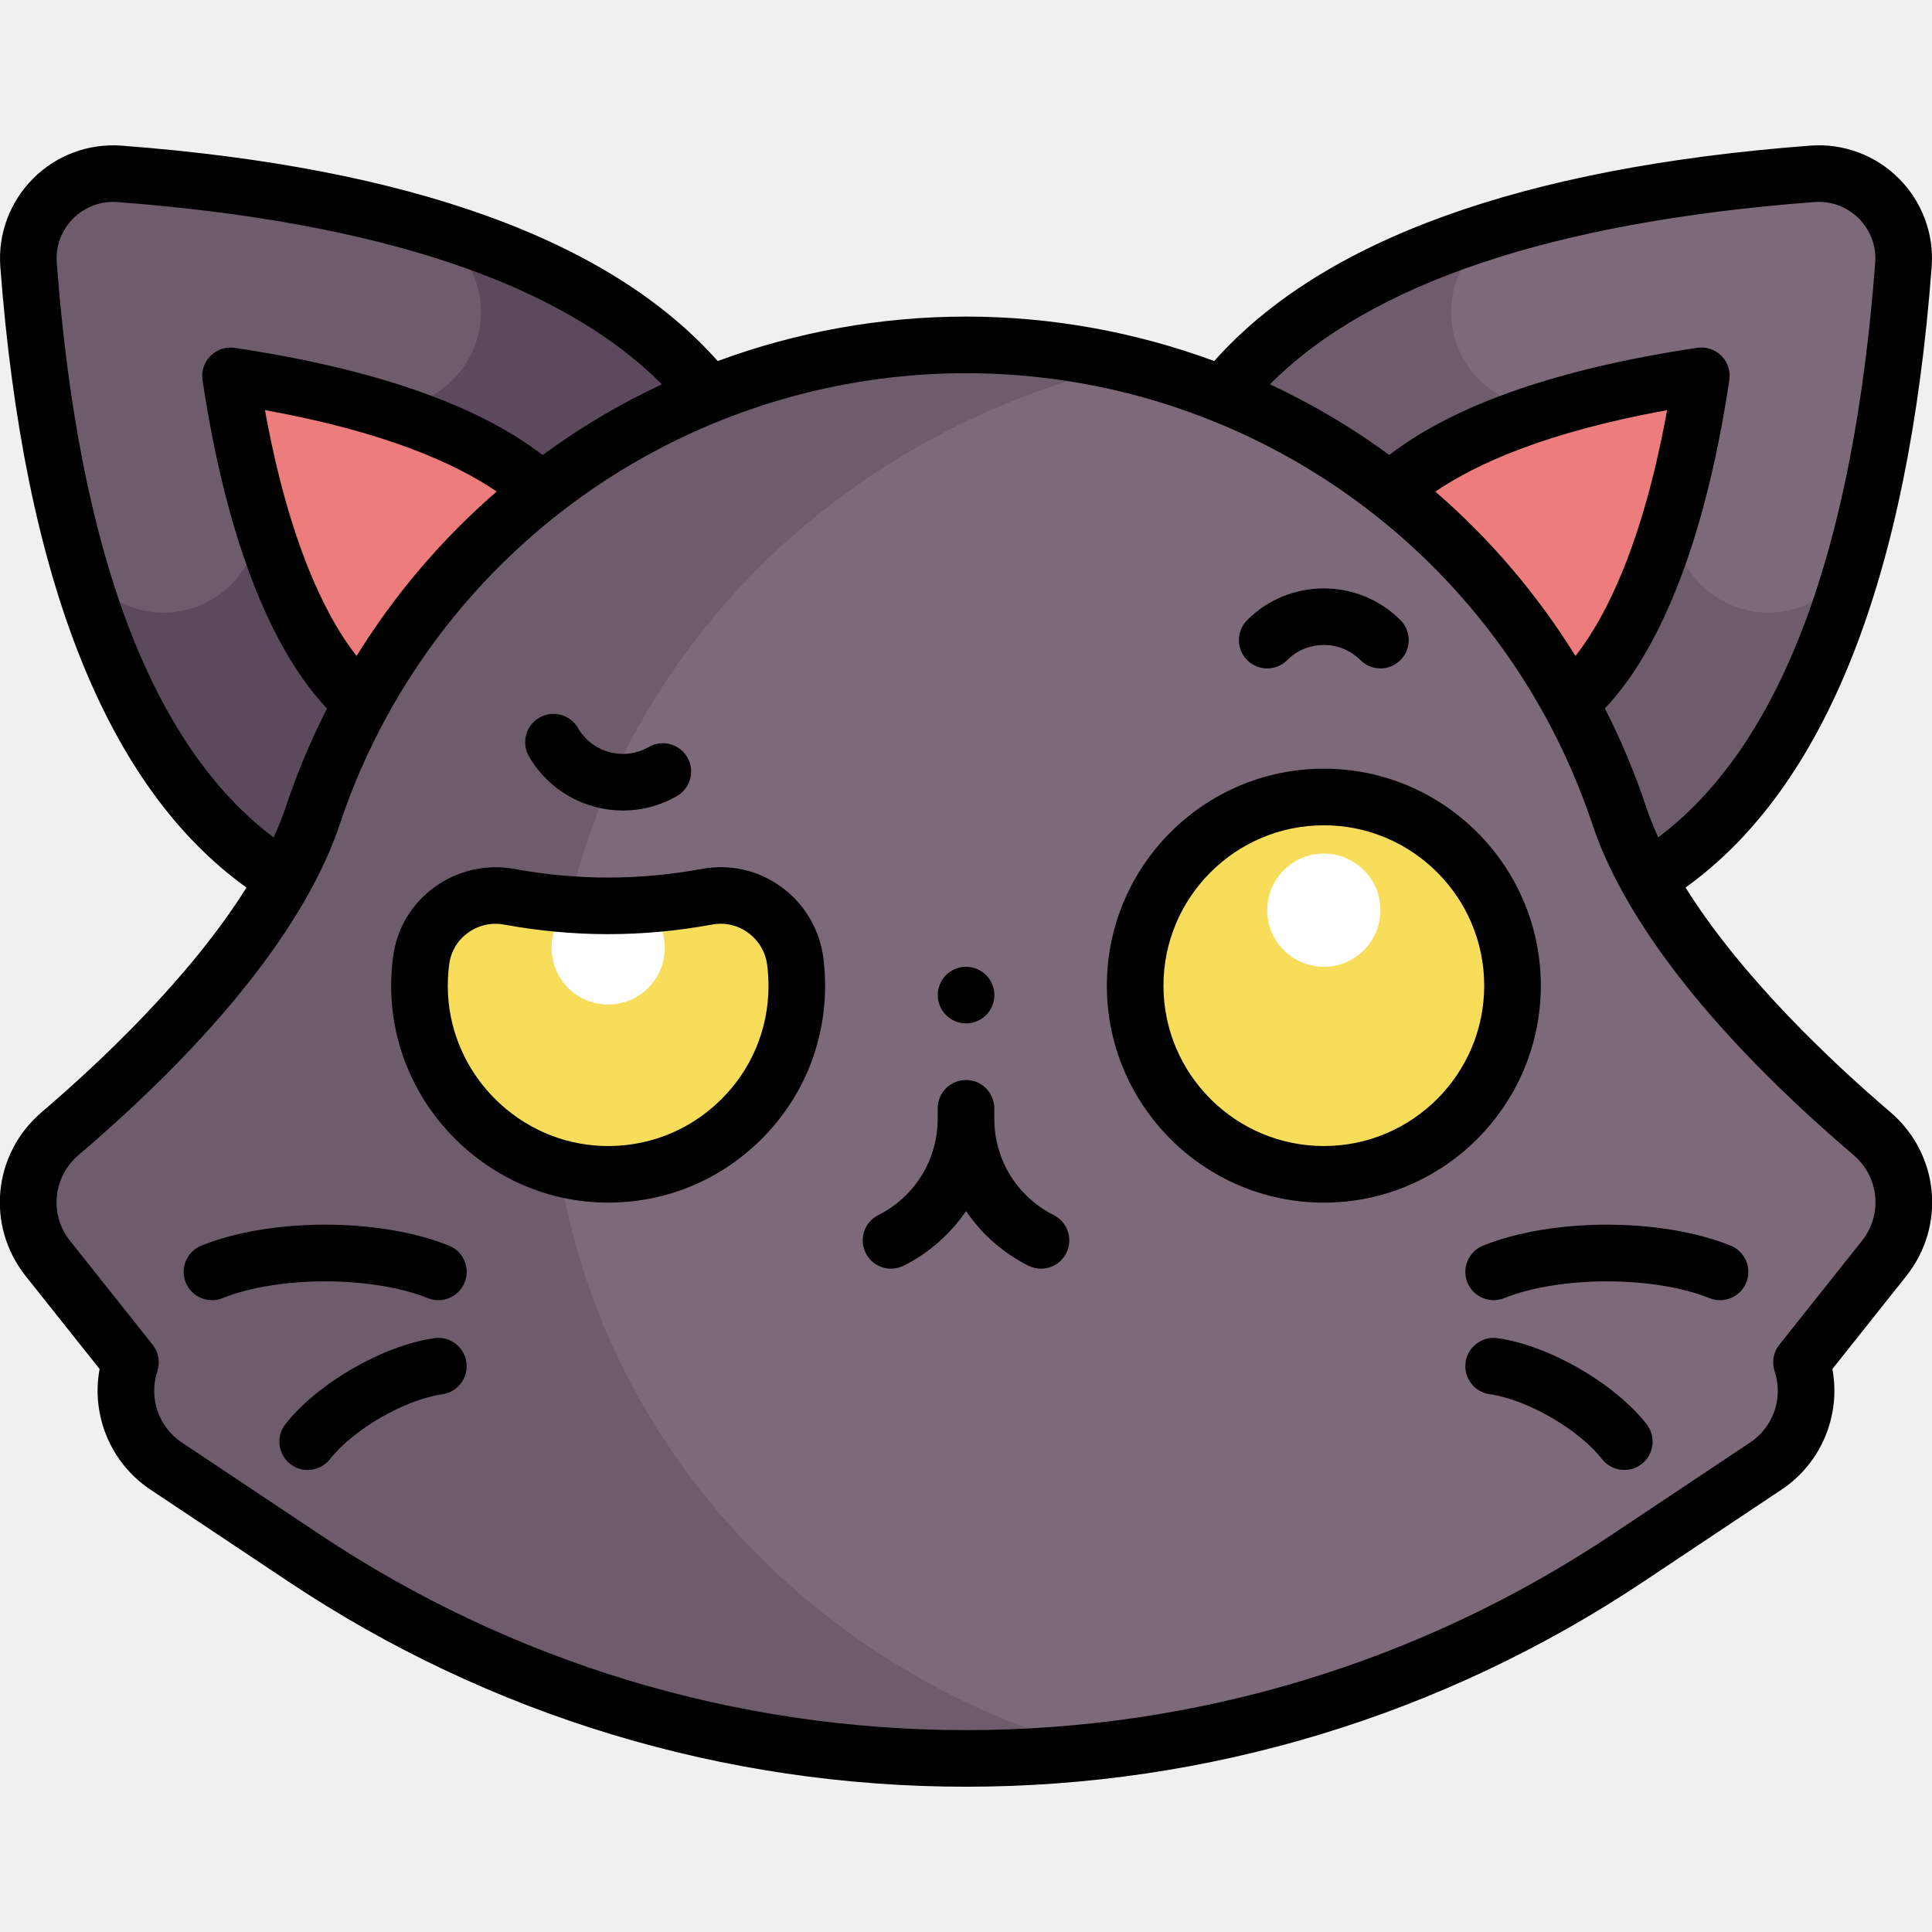
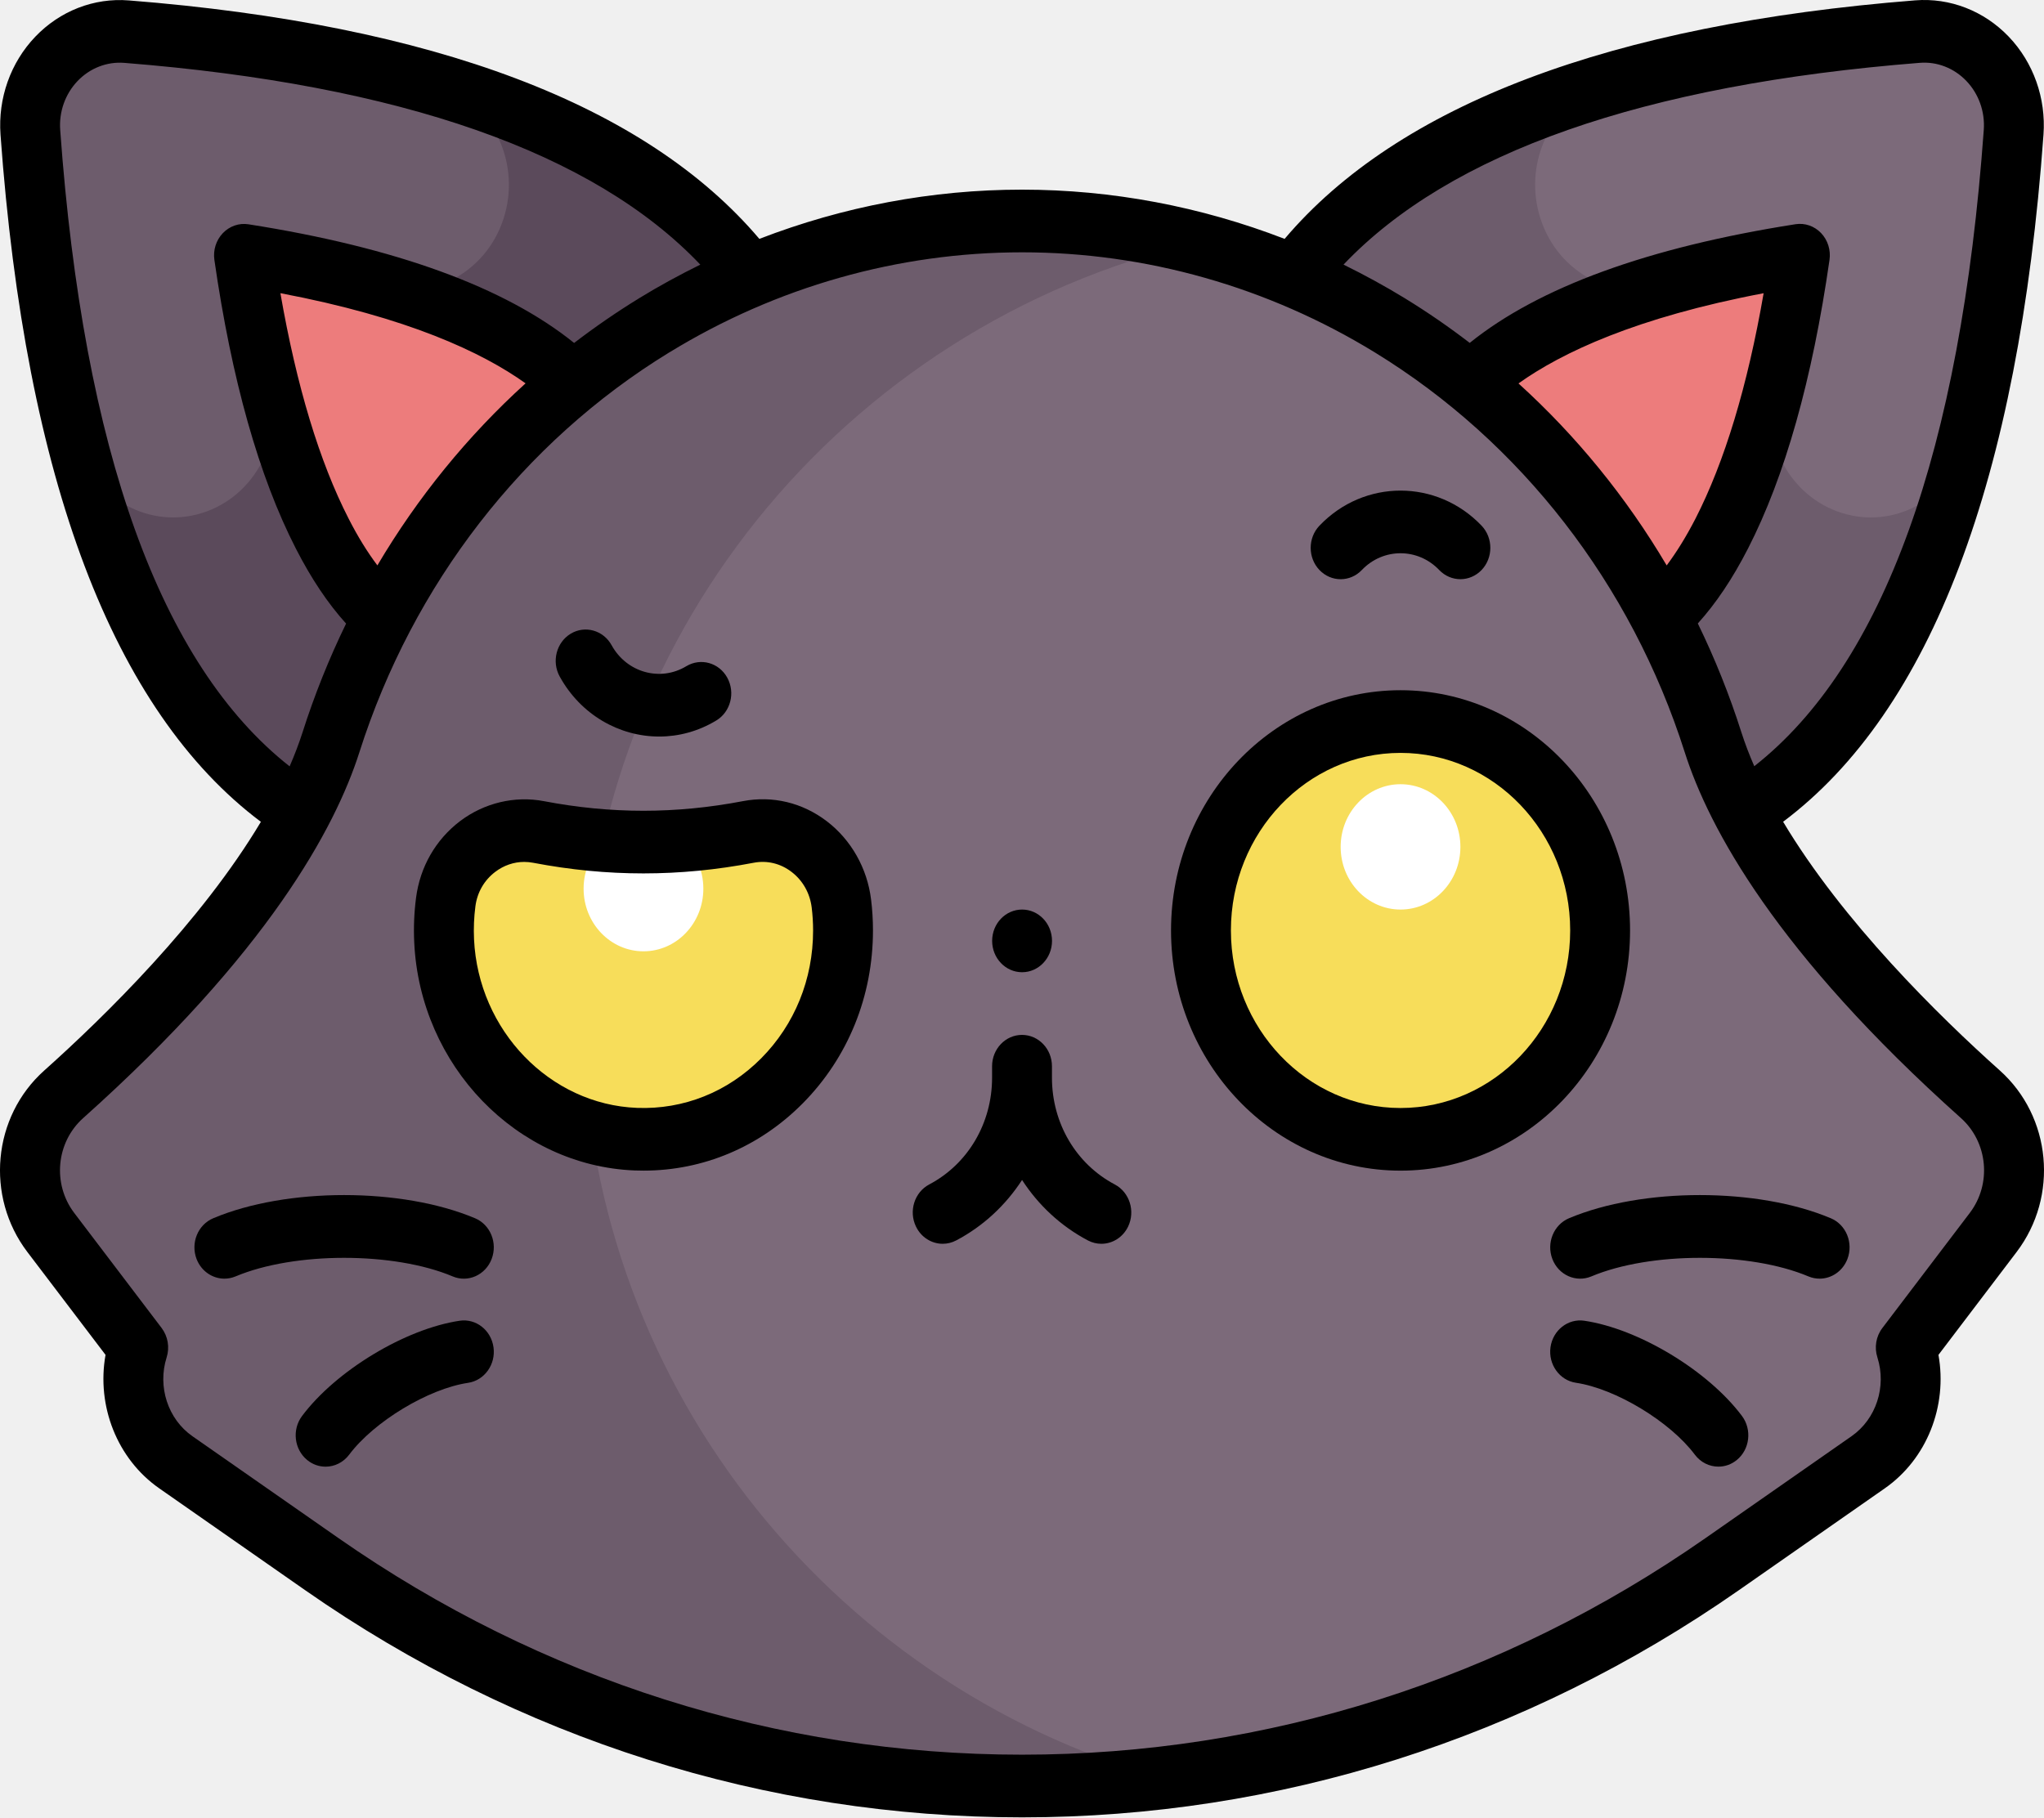
- <svg xmlns="http://www.w3.org/2000/svg" id="_x30_1" viewBox="0 0 512 512">
-   <g>
-     <g>
-       <path d="m480.34 46.07c-103.73 7.85-217.05 44.23-160.98 185.07 140.84 56.07 177.22-57.25 185.07-160.97 1.04-13.7-10.4-25.14-24.09-24.1z" fill="#7c6a7a" />
-     </g>
-     <g>
-       <path d="m399.93 59.51c-12.06 5.1-18.31 18.73-14.04 31.33 4.47 13.2 18.8 20.28 32 15.8l26.55 23.3c-3.96 13.36 3.66 27.41 17.03 31.37 12.82 3.8 26.26-3.06 30.83-15.42-19.98 73.55-66.8 127.51-172.94 85.25-41.36-103.88 9.44-150.93 80.57-171.63z" fill="#6d5c6c" />
-     </g>
-     <g>
-       <path d="m31.66 46.07c103.73 7.85 217.05 44.24 160.97 185.07-140.83 56.07-177.21-57.25-185.06-160.98-1.04-13.69 10.4-25.13 24.09-24.09z" fill="#6d5c6c" />
-     </g>
-     <g>
-       <path d="m112.07 59.51c12.06 5.1 18.31 18.73 14.04 31.33-4.47 13.2-18.8 20.28-32 15.8l-26.55 23.3c3.96 13.36-3.66 27.41-17.03 31.37-12.82 3.8-26.26-3.06-30.83-15.42 19.98 73.55 66.8 127.51 172.94 85.25 41.36-103.88-9.44-150.93-80.57-171.63z" fill="#5b4a5b" />
-     </g>
-     <g>
-       <path d="m125.27 196c-14.86 0-30.54-3.61-44.58-29.78-8.85-16.51-15.41-38.84-19.6-66.64 61.94 9.29 83.06 28.24 90.24 39.74 8.7 13.93 6.93 33.89 1.9 52.44-10.32 2.82-19.68 4.24-27.96 4.24z" fill="#ed7c7c" />
-     </g>
-     <g>
-       <path d="m386.73 196c14.86 0 30.54-3.61 44.58-29.78 8.85-16.51 15.41-38.84 19.6-66.64-61.94 9.29-83.06 28.24-90.24 39.74-8.7 13.93-6.93 33.89-1.9 52.44 10.32 2.82 19.68 4.24 27.96 4.24z" fill="#ed7c7c" />
-     </g>
-     <g>
-       <path d="m496.09 300.42c-21.57-18.42-56.13-51.77-66.96-84.25-14.33-43.01-43.62-77.93-80.93-99.78-.01 0-.01-.01-.02-.01-27.33-16-58.97-24.99-92.18-24.99-33.21 0-64.84 8.99-92.18 24.99-.01 0-.01.01-.02.01-37.31 21.85-66.6 56.78-80.93 99.78-10.82 32.49-45.39 65.83-66.96 84.25-9.8 8.37-11.25 22.98-3.23 33.07l21.9 27.55c-3.41 10.23.45 21.48 9.42 27.46l36.57 24.38c51.96 34.64 112.99 53.12 175.43 53.12 62.44 0 123.47-18.48 175.42-53.11l36.57-24.38c8.97-5.98 12.83-17.23 9.42-27.46l21.9-27.55c8.03-10.09 6.58-24.7-3.22-33.08z" fill="#7c6a7a" />
-     </g>
-     <g>
-       <path d="m146 281.39c0-89.66 65.38-164.81 153.32-184.78-13.96-3.41-28.48-5.22-43.32-5.22-33.21 0-64.84 8.98-92.18 24.99-.01 0-.01.01-.02.01-37.31 21.85-66.6 56.78-80.93 99.78-10.82 32.49-45.39 65.83-66.96 84.25-9.8 8.37-11.25 22.98-3.23 33.07l21.9 27.55c-3.41 10.23.45 21.48 9.42 27.46l36.57 24.38c51.96 34.64 112.99 53.12 175.43 53.12 11.68 0 23.32-.65 34.85-1.93-83.63-22.74-144.85-95.92-144.85-182.68z" fill="#6d5c6c" />
-     </g>
-     <g>
-       <circle cx="350.83" cy="261.21" fill="#f7dd5a" r="50" />
-     </g>
-     <g>
-       <path d="m111.63 254.41c-.41 3.02-.55 6.13-.4 9.29 1.25 25.71 22.3 46.51 48.03 47.47 28.48 1.06 51.91-21.72 51.91-49.96 0-2.19-.14-4.35-.42-6.47-1.46-11.31-12.1-19.16-23.32-17.11-17.59 3.22-35 3.21-52.54.01-11.07-2.01-21.74 5.61-23.26 16.77z" fill="#f7dd5a" />
-     </g>
-     <g>
-       <path d="m176.17 251.21c0-4.62-2.09-8.74-5.37-11.49-6.43.43-12.85.43-19.27 0-3.28 2.75-5.36 6.87-5.36 11.49 0 8.28 6.72 15 15 15s15-6.71 15-15z" fill="#fff" />
-     </g>
-     <g>
-       <circle cx="350.83" cy="241.21" fill="#fff" r="15" />
-     </g>
-     <g>
-       <path d="m500.96 294.72c-15.21-12.99-39.3-35.56-54.28-59.52 37.03-26.54 58.98-81.81 65.23-164.47.66-8.71-2.51-17.25-8.7-23.44s-14.73-9.36-23.44-8.7c-76.38 5.78-129.48 24.98-157.98 57.09-20.98-7.74-43.27-11.78-65.79-11.78-22.54 0-44.83 4.04-65.8 11.78-28.49-32.1-81.59-51.3-157.97-57.08-8.71-.66-17.25 2.51-23.44 8.7s-9.36 14.73-8.7 23.44c6.26 82.66 28.2 137.92 65.23 164.47-14.98 23.96-39.07 46.53-54.28 59.53-12.95 11.06-14.8 30.14-4.23 43.44l19.59 24.62c-2.29 12.22 2.89 24.91 13.45 31.95l36.57 24.38c53.35 35.57 115.45 54.37 179.58 54.37s126.23-18.8 179.58-54.37l36.57-24.38c10.56-7.04 15.74-19.72 13.45-31.95l19.58-24.63c10.58-13.31 8.73-32.39-4.22-43.45zm-20.06-241.18c4.34-.33 8.61 1.26 11.7 4.35s4.68 7.36 4.35 11.7c-5.82 76.86-25.15 128.03-57.5 152.31-1.23-2.7-2.32-5.41-3.22-8.1-3-9-6.66-17.71-10.92-26.07 4.55-4.8 8.7-10.71 12.59-17.96 9.23-17.22 16.1-40.46 20.4-69.06.35-2.35-.43-4.74-2.11-6.42s-4.06-2.47-6.42-2.12c-36.89 5.53-64.3 15.08-81.6 28.41-5.17-3.79-10.55-7.34-16.13-10.61-.03-.02-.07-.04-.1-.06-5.01-2.93-10.15-5.61-15.39-8.07 26.69-26.82 75.15-43.06 144.35-48.3zm-63.39 120.3c-10.09-16.29-22.6-30.98-37.13-43.56 10.83-7.39 29.49-15.8 61.42-21.59-4.03 22.2-9.77 40.33-17.1 53.99-2.29 4.26-4.7 7.98-7.19 11.16zm-402.47-104.24c-.33-4.34 1.26-8.61 4.35-11.7s7.36-4.68 11.7-4.35c69.2 5.24 117.66 21.48 144.32 48.3-5.21 2.44-10.33 5.11-15.32 8.03-.05.03-.11.06-.16.1-5.58 3.27-10.96 6.82-16.14 10.61-17.28-13.32-44.68-22.87-81.59-28.4-2.35-.35-4.73.43-6.42 2.12-1.68 1.68-2.47 4.06-2.11 6.42 4.31 28.61 11.17 51.85 20.4 69.06 3.89 7.25 8.04 13.17 12.59 17.97-4.25 8.36-7.92 17.07-10.92 26.07-.9 2.69-1.99 5.4-3.22 8.11-32.33-24.31-51.66-75.48-57.48-152.34zm79.46 104.23c-2.5-3.18-4.91-6.89-7.19-11.16-7.33-13.66-13.06-31.79-17.1-53.99 31.84 5.76 50.51 14.13 61.42 21.58-14.53 12.59-27.04 27.28-37.13 43.57zm398.94 155-21.9 27.54c-1.58 1.98-2.05 4.63-1.24 7.04 2.33 7-.32 14.75-6.47 18.85l-36.57 24.38c-50.88 33.93-110.1 51.86-171.26 51.86s-120.38-17.93-171.26-51.85l-36.57-24.38c-6.14-4.09-8.8-11.85-6.47-18.85.8-2.41.33-5.05-1.24-7.04l-21.9-27.55c-5.52-6.95-4.54-16.92 2.23-22.7 46.23-39.49 63.15-69.42 69.21-87.58 13.42-40.25 40.98-74.23 77.54-95.64.05-.03.11-.06.16-.09 26.75-15.65 57.29-23.92 88.32-23.92 31.04 0 61.59 8.28 88.35 23.94.02.01.04.02.06.03 36.63 21.45 64.19 55.43 77.6 95.68 6.05 18.16 22.97 48.09 69.21 87.58 6.75 5.78 7.73 15.75 2.2 22.7z" />
-       <path d="m408.33 261.21c0-31.71-25.79-57.5-57.5-57.5s-57.5 25.79-57.5 57.5 25.79 57.5 57.5 57.5 57.5-25.79 57.5-57.5zm-57.5 42.5c-23.43 0-42.5-19.07-42.5-42.5s19.07-42.5 42.5-42.5 42.5 19.07 42.5 42.5-19.07 42.5-42.5 42.5z" />
-       <path d="m207.12 235.09c-6.12-4.47-13.59-6.18-21.03-4.83-16.78 3.07-33.08 3.07-49.85.01-7.32-1.34-14.99.41-21.04 4.79-6.09 4.42-10 10.93-11.01 18.33-.48 3.51-.63 7.1-.46 10.67 1.44 29.52 25.7 53.5 55.24 54.6.74.03 1.48.04 2.22.04 14.96 0 29.04-5.67 39.86-16.09 11.36-10.94 17.61-25.65 17.61-41.41 0-2.48-.16-4.98-.48-7.43-.95-7.44-4.99-14.25-11.06-18.68zm-16.47 56.73c-8.39 8.08-19.45 12.29-31.11 11.86-21.83-.81-39.75-18.53-40.82-40.34-.13-2.65-.02-5.32.34-7.92.45-3.31 2.21-6.23 4.95-8.22 2.16-1.57 4.69-2.39 7.28-2.39.75 0 1.5.07 2.25.21 18.58 3.39 36.64 3.39 55.24-.01 3.35-.61 6.72.16 9.49 2.19 2.8 2.05 4.59 5.07 5.04 8.51.23 1.81.35 3.66.35 5.5.01 11.66-4.61 22.53-13.01 30.61z" />
-       <path d="m165.1 214.8c4.87 0 9.8-1.24 14.31-3.84 3.59-2.07 4.82-6.66 2.75-10.25s-6.66-4.81-10.25-2.75c-6.55 3.78-14.95 1.53-18.73-5.02-2.07-3.59-6.66-4.82-10.25-2.75s-4.82 6.66-2.75 10.25c5.32 9.21 14.99 14.36 24.92 14.36z" />
-       <path d="m335.83 177.14c1.92 0 3.84-.73 5.3-2.2 5.35-5.35 14.05-5.35 19.39 0 2.93 2.93 7.68 2.93 10.61 0s2.93-7.68 0-10.61c-11.19-11.19-29.41-11.2-40.61 0-2.93 2.93-2.93 7.68 0 10.61 1.47 1.47 3.39 2.2 5.31 2.2z" />
-       <path d="m118.97 330.1c-18.39-7.4-47.21-7.4-65.6 0-3.84 1.55-5.7 5.92-4.16 9.76 1.18 2.92 3.99 4.7 6.96 4.7.93 0 1.88-.17 2.8-.54 14.74-5.93 39.66-5.93 54.4 0 3.84 1.55 8.21-.32 9.76-4.16 1.54-3.85-.32-8.22-4.16-9.76z" />
-       <path d="m115.12 354.63c-13.64 1.94-30.99 11.95-39.49 22.8-2.55 3.26-1.98 7.97 1.28 10.53 1.37 1.08 3 1.6 4.62 1.6 2.23 0 4.43-.99 5.91-2.87 6.2-7.91 19.84-15.79 29.79-17.2 4.1-.58 6.95-4.38 6.37-8.48-.59-4.11-4.38-6.96-8.48-6.38z" />
-       <path d="m458.63 330.1c-18.39-7.4-47.21-7.4-65.6 0-3.84 1.55-5.7 5.92-4.16 9.76 1.55 3.84 5.91 5.7 9.76 4.16 14.75-5.93 39.66-5.93 54.4 0 .92.37 1.86.54 2.8.54 2.97 0 5.78-1.78 6.96-4.7 1.54-3.85-.32-8.22-4.16-9.76z" />
-       <path d="m396.88 354.63c-4.09-.58-7.9 2.27-8.48 6.37s2.27 7.9 6.37 8.48c9.95 1.41 23.59 9.29 29.79 17.2 1.48 1.89 3.68 2.87 5.91 2.87 1.62 0 3.25-.52 4.62-1.6 3.26-2.55 3.83-7.27 1.28-10.53-8.5-10.84-25.84-20.85-39.49-22.79z" />
-       <path d="m256.02 271.21c4.14 0 7.5-3.36 7.5-7.5s-3.36-7.5-7.5-7.5h-.01c-4.14 0-7.49 3.36-7.49 7.5s3.36 7.5 7.5 7.5z" />
-       <path d="m279.24 322.01c-9.71-4.89-15.74-14.68-15.74-25.55v-2.75c0-4.14-3.36-7.5-7.5-7.5s-7.5 3.36-7.5 7.5v2.75c0 10.87-6.03 20.66-15.74 25.55-3.7 1.86-5.19 6.37-3.33 10.07 1.32 2.62 3.96 4.13 6.71 4.13 1.13 0 2.28-.26 3.37-.8 6.81-3.43 12.41-8.45 16.5-14.47 4.09 6.02 9.69 11.04 16.5 14.47 1.08.54 2.23.8 3.37.8 2.74 0 5.39-1.51 6.71-4.13 1.84-3.7.35-8.2-3.35-10.07z" />
-     </g>
-   </g>
+ <svg xmlns="http://www.w3.org/2000/svg" width="64.01" height="56.923" viewBox="0 0 64.01 56.923" fill="none">
+   <defs />
+   <path id="path" d="M60.048 0.99C47.081 2.017 32.916 6.778 39.925 25.208C57.53 32.545 62.078 17.716 63.059 4.144C63.189 2.351 61.759 0.854 60.048 0.99Z" fill="#7C6A7A" fill-opacity="1" fill-rule="nonzero" />
+   <path id="path" d="M49.996 2.749C48.489 3.416 47.708 5.2 48.242 6.849C48.8 8.576 50.592 9.502 52.242 8.916L55.56 11.965C55.065 13.714 56.018 15.552 57.689 16.07C59.291 16.568 60.971 15.67 61.543 14.053C59.045 23.677 53.193 30.738 39.925 25.208C34.755 11.615 41.105 5.458 49.996 2.749Z" fill="#6D5C6C" fill-opacity="1" fill-rule="nonzero" />
+   <path id="path" d="M3.963 0.99C16.929 2.017 31.094 6.779 24.084 25.208C6.48 32.545 1.933 17.716 0.952 4.142C0.822 2.351 2.252 0.854 3.963 0.99Z" fill="#6D5C6C" fill-opacity="1" fill-rule="nonzero" />
+   <path id="path" d="M14.014 2.749C15.521 3.416 16.303 5.2 15.769 6.849C15.21 8.576 13.419 9.502 11.769 8.916L8.45 11.965C8.945 13.714 7.993 15.552 6.322 16.07C4.719 16.568 3.039 15.67 2.468 14.053C4.965 23.677 10.818 30.738 24.085 25.208C29.255 11.615 22.905 5.458 14.014 2.749Z" fill="#5B4A5B" fill-opacity="1" fill-rule="nonzero" />
+   <path id="path" d="M15.664 20.61C13.806 20.61 11.847 20.137 10.091 16.713C8.985 14.552 8.165 11.63 7.641 7.992C15.384 9.208 18.024 11.688 18.922 13.193C20.009 15.016 19.788 17.628 19.159 20.055C17.869 20.424 16.699 20.61 15.664 20.61Z" fill="#ED7C7C" fill-opacity="1" fill-rule="nonzero" />
+   <path id="path" d="M48.346 20.61C50.204 20.61 52.164 20.137 53.919 16.713C55.025 14.552 55.845 11.63 56.369 7.992C48.627 9.208 45.986 11.688 45.089 13.193C44.002 15.016 44.223 17.628 44.852 20.055C46.142 20.424 47.312 20.61 48.346 20.61Z" fill="#ED7C7C" fill-opacity="1" fill-rule="nonzero" />
+   <path id="path" d="M62.017 34.274C59.32 31.864 55 27.5 53.647 23.249C51.855 17.621 48.194 13.051 43.53 10.192C40.114 8.098 36.157 6.921 32.005 6.921C27.854 6.921 23.9 8.097 20.483 10.191C15.819 13.05 12.155 17.622 10.364 23.249C9.011 27.501 4.69 31.864 1.994 34.274C0.769 35.369 0.588 37.281 1.59 38.602L4.328 42.207C3.901 43.545 4.384 45.018 5.505 45.8L10.076 48.99C16.572 53.524 24.2 55.942 32.005 55.942C39.81 55.942 47.439 53.524 53.933 48.992L58.504 45.801C59.625 45.019 60.108 43.547 59.681 42.208L62.419 38.603C63.423 37.283 63.242 35.371 62.017 34.274Z" fill="#7C6A7A" fill-opacity="1" fill-rule="nonzero" />
+   <path id="path" d="M18.255 31.784C18.255 20.051 26.428 10.217 37.42 7.604C35.675 7.157 33.86 6.921 32.005 6.921C27.854 6.921 23.9 8.096 20.483 10.191C15.819 13.05 12.155 17.622 10.364 23.249C9.011 27.501 4.69 31.864 1.994 34.274C0.769 35.369 0.588 37.281 1.59 38.602L4.328 42.207C3.901 43.545 4.384 45.018 5.505 45.8L10.076 48.99C16.572 53.524 24.2 55.942 32.005 55.942C33.465 55.942 34.92 55.857 36.361 55.689C25.908 52.714 18.255 43.137 18.255 31.784Z" fill="#6D5C6C" fill-opacity="1" fill-rule="nonzero" />
+   <ellipse id="circle" cx="43.859" cy="29.143" rx="6.25" ry="6.543" fill="#F7DD5A" fill-opacity="1" />
+   <path id="path" d="M13.959 28.253C13.908 28.648 13.89 29.055 13.909 29.469C14.065 32.833 16.697 35.555 19.913 35.681C23.473 35.82 26.401 32.839 26.401 29.143C26.401 28.857 26.384 28.574 26.349 28.297C26.166 26.817 24.837 25.789 23.434 26.058C21.235 26.479 19.059 26.477 16.866 26.059C15.483 25.796 14.149 26.793 13.959 28.253Z" fill="#F7DD5A" fill-opacity="1" fill-rule="nonzero" />
+   <path id="path" d="M22.026 27.835C22.026 27.23 21.765 26.691 21.355 26.331C20.552 26.387 19.749 26.387 18.947 26.331C18.537 26.691 18.276 27.23 18.276 27.835C18.276 28.918 19.116 29.797 20.151 29.797C21.186 29.797 22.026 28.919 22.026 27.835Z" fill="#FFFFFF" fill-opacity="1" fill-rule="nonzero" />
+   <ellipse id="circle" cx="43.859" cy="26.526" rx="1.875" ry="1.963" fill="#FFFFFF" fill-opacity="1" />
+   <path id="path" d="M62.625 33.528C60.724 31.828 57.713 28.875 55.84 25.739C60.469 22.267 63.213 15.034 63.994 4.217C64.076 3.077 63.68 1.96 62.907 1.15C62.133 0.34 61.065 -0.075 59.977 0.011C50.429 0.768 43.791 3.28 40.229 7.482C37.606 6.469 34.82 5.94 32.005 5.94C29.188 5.94 26.401 6.469 23.78 7.482C20.219 3.281 13.582 0.769 4.034 0.013C2.945 -0.074 1.878 0.341 1.104 1.151C0.33 1.961 -0.066 3.079 0.016 4.218C0.799 15.035 3.542 22.267 8.17 25.741C6.298 28.876 3.287 31.83 1.385 33.531C-0.234 34.978 -0.465 37.475 0.857 39.215L3.305 42.437C3.019 44.036 3.667 45.697 4.987 46.618L9.558 49.809C16.227 54.463 23.989 56.923 32.005 56.923C40.022 56.923 47.784 54.463 54.453 49.809L59.024 46.618C60.344 45.697 60.992 44.038 60.705 42.437L63.153 39.214C64.475 37.472 64.244 34.975 62.625 33.528ZM60.118 1.968C60.66 1.924 61.194 2.132 61.58 2.537C61.967 2.941 62.165 3.5 62.124 4.068C61.397 14.126 58.98 20.822 54.937 23.999C54.783 23.646 54.647 23.291 54.534 22.939C54.159 21.761 53.702 20.622 53.169 19.528C53.738 18.899 54.257 18.126 54.743 17.177C55.897 14.924 56.755 11.883 57.293 8.14C57.337 7.833 57.239 7.52 57.029 7.3C56.819 7.08 56.522 6.977 56.227 7.023C51.615 7.746 48.189 8.996 46.026 10.74C45.38 10.244 44.708 9.78 44.01 9.352C44.007 9.349 44.002 9.347 43.998 9.344C43.371 8.961 42.729 8.61 42.074 8.288C45.41 4.778 51.468 2.653 60.118 1.968ZM52.194 17.71C50.933 15.578 49.369 13.656 47.553 12.01C48.907 11.043 51.239 9.942 55.23 9.184C54.727 12.089 54.009 14.462 53.093 16.25C52.806 16.807 52.505 17.294 52.194 17.71ZM1.885 4.069C1.844 3.501 2.043 2.942 2.429 2.538C2.815 2.134 3.349 1.926 3.891 1.969C12.541 2.655 18.599 4.78 21.931 8.289C21.28 8.609 20.64 8.958 20.017 9.34C20.01 9.344 20.003 9.348 19.997 9.353C19.299 9.781 18.627 10.246 17.979 10.742C15.819 8.999 12.394 7.749 7.78 7.025C7.487 6.979 7.189 7.082 6.978 7.303C6.768 7.523 6.669 7.834 6.714 8.143C7.253 11.887 8.11 14.928 9.264 17.18C9.75 18.129 10.269 18.903 10.838 19.532C10.306 20.625 9.848 21.765 9.473 22.943C9.36 23.295 9.224 23.65 9.07 24.004C5.029 20.823 2.613 14.127 1.885 4.069ZM11.818 17.709C11.505 17.293 11.204 16.807 10.919 16.248C10.003 14.461 9.287 12.088 8.781 9.183C12.761 9.937 15.095 11.032 16.459 12.007C14.643 13.655 13.079 15.577 11.818 17.709ZM61.685 37.992L58.948 41.596C58.75 41.855 58.691 42.202 58.793 42.517C59.084 43.433 58.753 44.447 57.984 44.984L53.413 48.174C47.053 52.614 39.65 54.96 32.005 54.96C24.36 54.96 16.958 52.614 10.598 48.175L6.026 44.985C5.259 44.45 4.927 43.434 5.218 42.518C5.318 42.203 5.259 41.858 5.063 41.597L2.325 37.992C1.635 37.082 1.758 35.778 2.604 35.021C8.383 29.854 10.498 25.937 11.255 23.561C12.933 18.294 16.378 13.847 20.948 11.045C20.954 11.041 20.962 11.037 20.968 11.034C24.311 8.986 28.129 7.903 32.008 7.903C35.888 7.903 39.706 8.987 43.051 11.036C47.63 13.843 51.083 18.294 52.759 23.561C53.515 25.937 55.63 29.854 61.41 35.021C62.254 35.778 62.377 37.082 61.685 37.992Z" fill="#000000" fill-opacity="1" fill-rule="nonzero" />
+   <path id="path" d="M51.047 29.143C51.047 24.994 47.823 21.619 43.859 21.619C39.895 21.619 36.672 24.994 36.672 29.143C36.672 33.293 39.895 36.667 43.859 36.667C47.823 36.667 51.047 33.293 51.047 29.143ZM43.859 34.705C40.93 34.705 38.547 32.209 38.547 29.143C38.547 26.077 40.93 23.582 43.859 23.582C46.788 23.582 49.172 26.077 49.172 29.143C49.172 32.209 46.788 34.705 43.859 34.705Z" fill="#000000" fill-opacity="1" fill-rule="nonzero" />
+   <path id="path" d="M25.895 25.725C25.13 25.14 24.197 24.916 23.267 25.093C21.169 25.495 19.131 25.495 17.035 25.094C16.12 24.919 15.162 25.148 14.405 25.721C13.644 26.3 13.155 27.151 13.029 28.12C12.969 28.579 12.95 29.049 12.972 29.516C13.152 33.379 16.184 36.517 19.877 36.661C19.969 36.665 20.061 36.666 20.154 36.666C22.024 36.666 23.784 35.924 25.137 34.561C26.556 33.129 27.338 31.204 27.338 29.142C27.338 28.817 27.318 28.49 27.278 28.17C27.159 27.196 26.654 26.305 25.895 25.725ZM23.837 33.149C22.788 34.206 21.405 34.757 19.948 34.701C17.219 34.595 14.979 32.276 14.845 29.422C14.829 29.075 14.843 28.726 14.888 28.386C14.944 27.952 15.164 27.57 15.507 27.31C15.777 27.104 16.093 26.997 16.416 26.997C16.51 26.997 16.604 27.006 16.698 27.024C19.02 27.468 21.278 27.468 23.603 27.023C24.021 26.943 24.443 27.044 24.789 27.31C25.139 27.578 25.363 27.973 25.419 28.424C25.448 28.66 25.463 28.902 25.463 29.143C25.464 30.669 24.887 32.091 23.837 33.149Z" fill="#000000" fill-opacity="1" fill-rule="nonzero" />
+   <path id="path" d="M20.643 23.07C21.252 23.07 21.868 22.908 22.431 22.567C22.88 22.297 23.034 21.696 22.775 21.226C22.517 20.756 21.943 20.597 21.494 20.866C20.675 21.361 19.625 21.067 19.153 20.209C18.894 19.74 18.32 19.579 17.872 19.849C17.423 20.12 17.269 20.721 17.528 21.191C18.193 22.396 19.401 23.07 20.643 23.07Z" fill="#000000" fill-opacity="1" fill-rule="nonzero" />
+   <path id="path" d="M41.984 18.142C42.224 18.142 42.464 18.046 42.647 17.854C43.315 17.154 44.403 17.154 45.07 17.854C45.437 18.237 46.03 18.237 46.397 17.854C46.763 17.471 46.763 16.849 46.397 16.465C44.998 15.001 42.72 15 41.32 16.465C40.954 16.849 40.954 17.471 41.32 17.854C41.504 18.046 41.744 18.142 41.984 18.142Z" fill="#000000" fill-opacity="1" fill-rule="nonzero" />
+   <path id="path" d="M14.877 38.158C12.578 37.19 8.975 37.19 6.677 38.158C6.196 38.361 5.964 38.933 6.156 39.435C6.304 39.817 6.655 40.05 7.026 40.05C7.143 40.05 7.261 40.028 7.376 39.98C9.219 39.204 12.334 39.204 14.177 39.98C14.656 40.182 15.203 39.938 15.396 39.435C15.589 38.931 15.357 38.36 14.877 38.158Z" fill="#000000" fill-opacity="1" fill-rule="nonzero" />
+   <path id="path" d="M14.395 41.368C12.69 41.622 10.521 42.932 9.459 44.352C9.14 44.778 9.211 45.395 9.619 45.73C9.79 45.871 9.994 45.939 10.197 45.939C10.475 45.939 10.75 45.809 10.935 45.563C11.71 44.528 13.415 43.497 14.659 43.313C15.171 43.237 15.528 42.739 15.455 42.203C15.382 41.665 14.908 41.292 14.395 41.368Z" fill="#000000" fill-opacity="1" fill-rule="nonzero" />
+   <path id="path" d="M57.334 38.158C55.035 37.19 51.433 37.19 49.134 38.158C48.654 38.361 48.422 38.933 48.614 39.435C48.808 39.938 49.353 40.181 49.834 39.98C51.678 39.204 54.791 39.204 56.634 39.98C56.749 40.028 56.867 40.05 56.984 40.05C57.355 40.05 57.706 39.817 57.854 39.435C58.047 38.931 57.814 38.36 57.334 38.158Z" fill="#000000" fill-opacity="1" fill-rule="nonzero" />
+   <path id="path" d="M49.615 41.368C49.104 41.292 48.628 41.665 48.555 42.202C48.483 42.738 48.839 43.235 49.352 43.311C50.595 43.496 52.3 44.527 53.075 45.562C53.26 45.809 53.535 45.938 53.814 45.938C54.017 45.938 54.22 45.87 54.392 45.728C54.799 45.395 54.87 44.777 54.551 44.35C53.489 42.932 51.322 41.622 49.615 41.368Z" fill="#000000" fill-opacity="1" fill-rule="nonzero" />
+   <path id="path" d="M32.008 30.452C32.525 30.452 32.945 30.012 32.945 29.47C32.945 28.928 32.525 28.489 32.008 28.489C31.49 28.489 31.07 28.928 31.07 29.47C31.07 30.012 31.49 30.452 32.008 30.452Z" fill="#000000" fill-opacity="1" fill-rule="nonzero" />
+   <path id="path" d="M34.91 37.099C33.697 36.459 32.943 35.178 32.943 33.756L32.943 33.396C32.943 32.854 32.523 32.415 32.005 32.415C31.488 32.415 31.068 32.854 31.068 33.396L31.068 33.756C31.068 35.178 30.314 36.459 29.1 37.099C28.638 37.343 28.451 37.933 28.684 38.417C28.849 38.76 29.179 38.958 29.523 38.958C29.664 38.958 29.808 38.924 29.944 38.853C30.795 38.404 31.495 37.747 32.007 36.959C32.518 37.747 33.218 38.404 34.069 38.853C34.204 38.924 34.348 38.958 34.49 38.958C34.833 38.958 35.164 38.76 35.329 38.417C35.559 37.933 35.373 37.344 34.91 37.099Z" fill="#000000" fill-opacity="1" fill-rule="nonzero" />
</svg>
